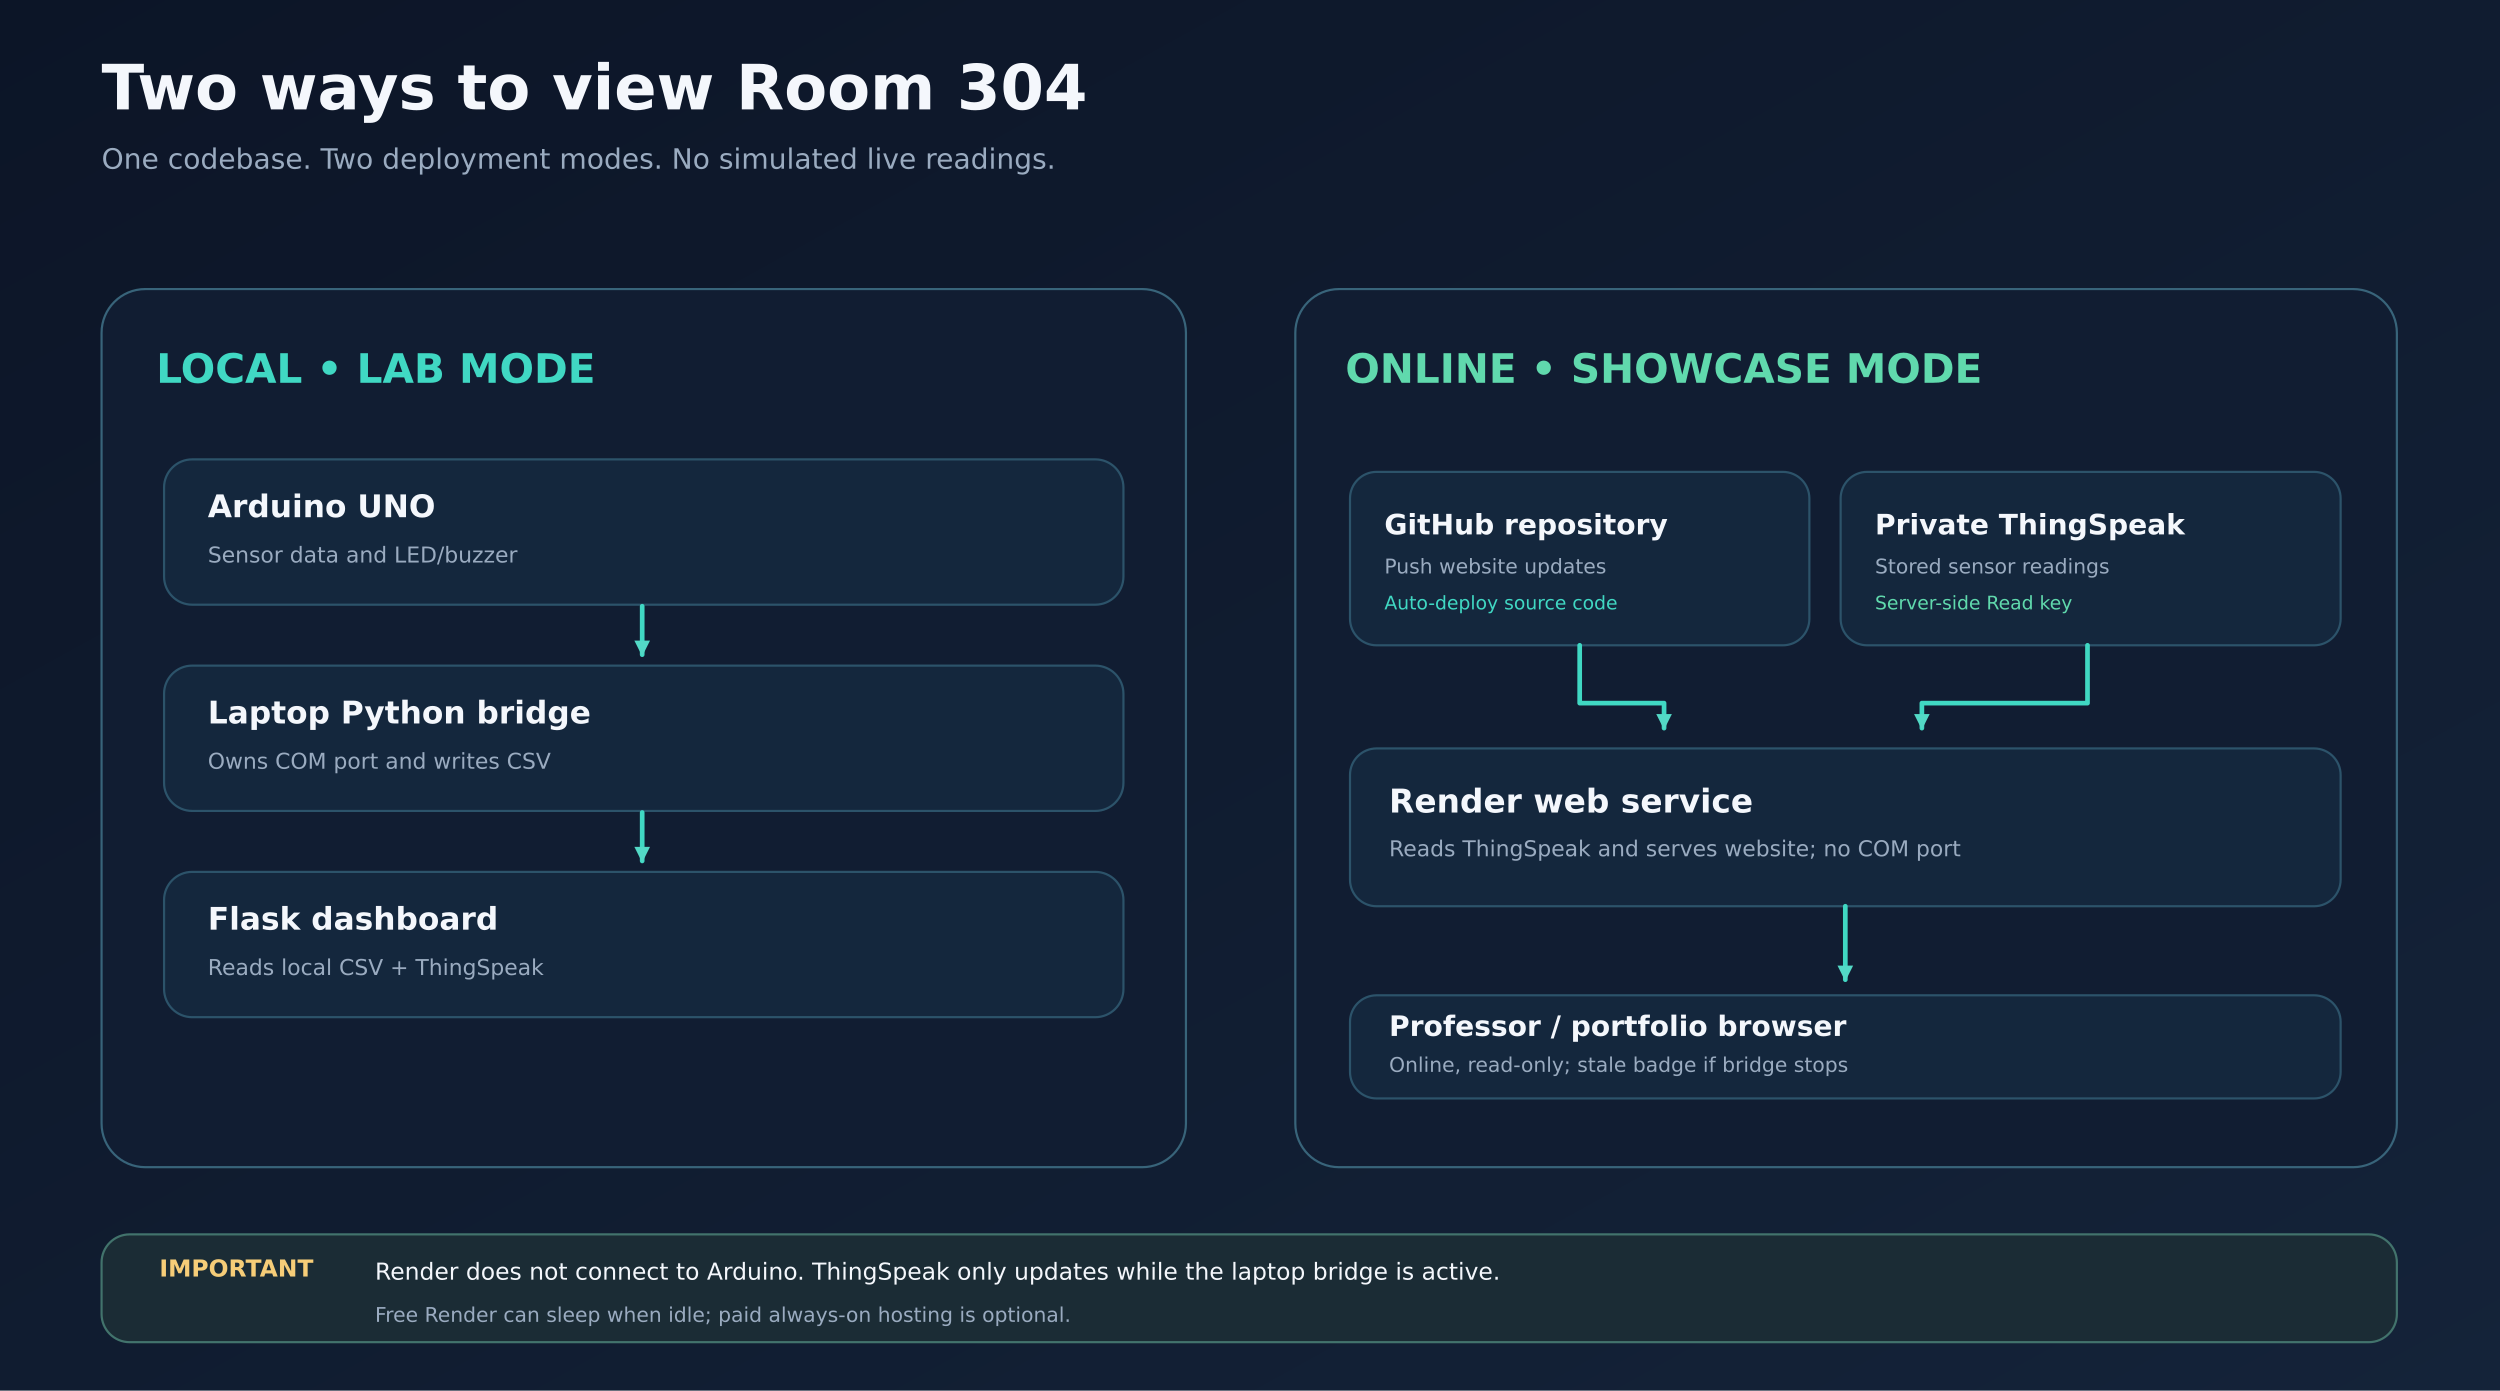
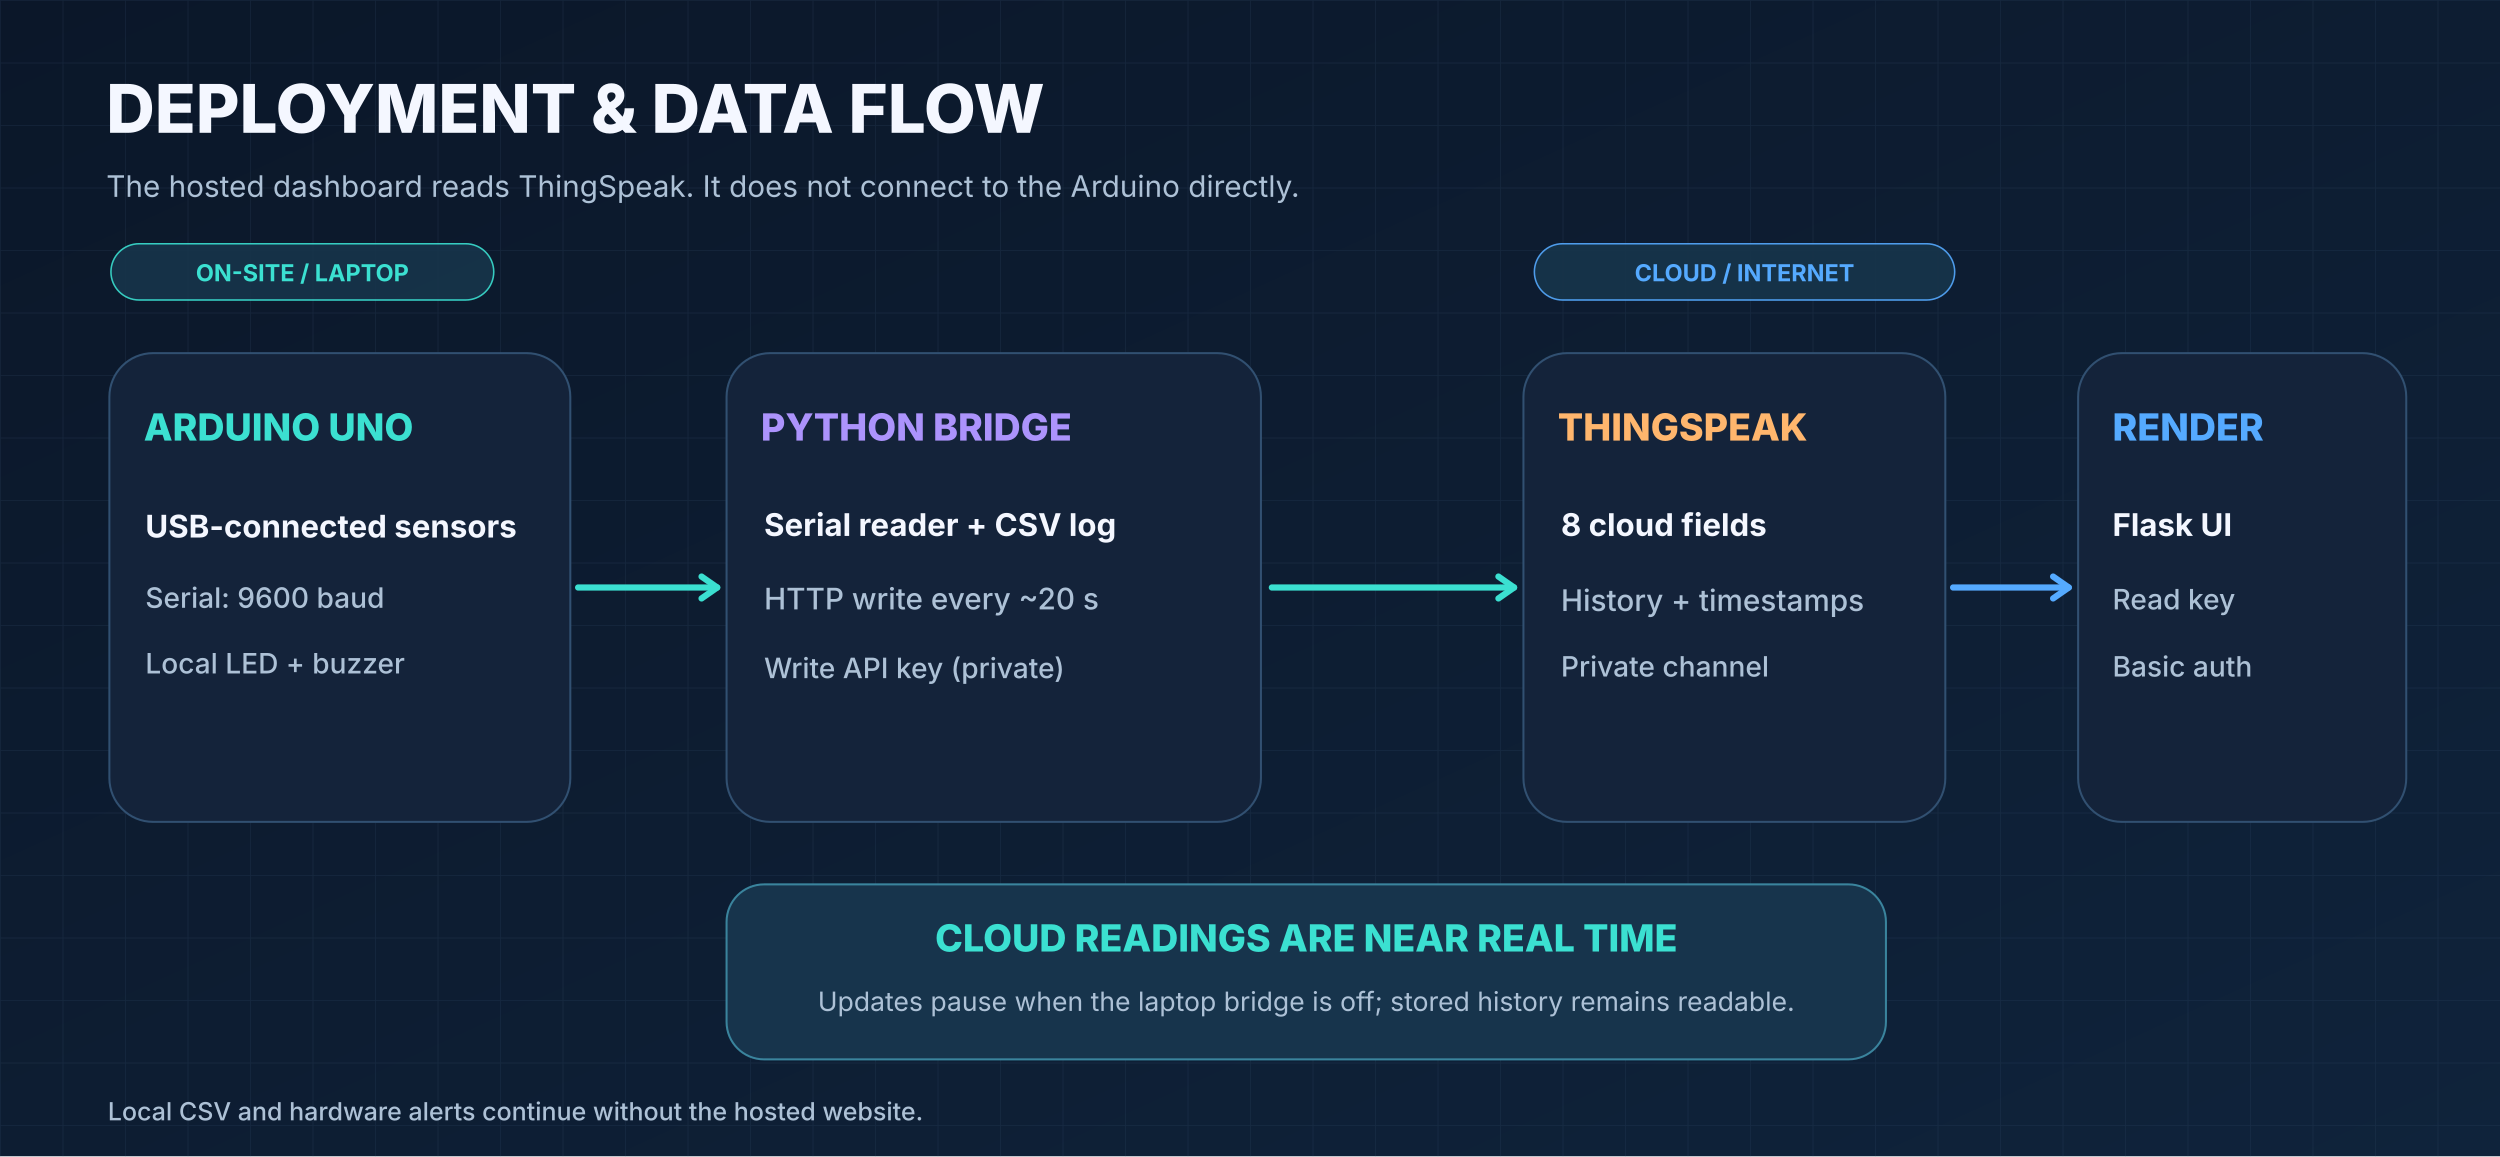
- <svg xmlns="http://www.w3.org/2000/svg" width="1600" height="890" viewBox="0 0 1600 890" role="img">
+ <svg xmlns="http://www.w3.org/2000/svg" width="1600" height="740" viewBox="0 0 1600 740">
  <defs>
-     <linearGradient id="bg" x1="0" y1="0" x2="1" y2="1">
-       <stop offset="0" stop-color="#0C1527" />
-       <stop offset="1" stop-color="#142339" />
+     <linearGradient id="bg" x1="0" x2="1" y1="0" y2="1">
+       <stop offset="0%" stop-color="#0b1729" />
+       <stop offset="100%" stop-color="#0f233b" />
    </linearGradient>
-     <linearGradient id="ac" x1="0" y1="0" x2="1" y2="1">
-       <stop offset="0" stop-color="#46E3C9" />
-       <stop offset="1" stop-color="#4A9FE8" />
+     <linearGradient id="teal" x1="0" x2="1" y1="0" y2="1">
+       <stop offset="0%" stop-color="#47e0c1" />
+       <stop offset="100%" stop-color="#4fa3eb" />
    </linearGradient>
-     <marker id="arrow" markerWidth="12" markerHeight="12" refX="9" refY="5" orient="auto" markerUnits="userSpaceOnUse">
-       <path d="M0 0 L10 5 L0 10Z" fill="#53D9C6" />
-     </marker>
+     <pattern id="grid" width="40" height="40" patternUnits="userSpaceOnUse">
+       <path d="M40 0H0V40" stroke="#304b67" opacity=".26" stroke-width="1" fill="none" />
+     </pattern>
  </defs>
  <rect width="100%" height="100%" fill="url(#bg)" />
-   <text x="65" y="70" font-family="'DejaVu Sans', 'Arial', sans-serif" font-size="40" font-weight="800" text-anchor="start" fill="#F4F7FC">Two ways to view Room 304</text>
-   <text x="65" y="108" font-family="'DejaVu Sans', 'Arial', sans-serif" font-size="18" font-weight="400" text-anchor="start" fill="#9AABC0">One codebase. Two deployment modes. No simulated live readings.</text>
-   <rect x="65" y="185" width="694" height="562" rx="28" fill="#111D32" stroke="#38647A" stroke-width="1.4" />
-   <text x="100" y="245" font-family="'DejaVu Sans', 'Arial', sans-serif" font-size="26" font-weight="800" text-anchor="start" fill="#40D8C3">LOCAL • LAB MODE</text>
-   <rect x="105" y="294" width="614" height="93" rx="18" fill="#14273D" stroke="#2C536A" stroke-width="1.4" />
-   <text x="133" y="331" font-family="'DejaVu Sans', 'Arial', sans-serif" font-size="20" font-weight="700" text-anchor="start" fill="#F4F7FC">Arduino UNO</text>
-   <text x="133" y="360" font-family="'DejaVu Sans', 'Arial', sans-serif" font-size="14" font-weight="400" text-anchor="start" fill="#9AABC0">Sensor data and LED/buzzer</text>
-   <path d="M411 388 V419" fill="none" stroke="#40D8C3" stroke-width="3" stroke-linejoin="round" stroke-linecap="round" marker-end="url(#arrow)" />
-   <rect x="105" y="426" width="614" height="93" rx="18" fill="#14273D" stroke="#2C536A" stroke-width="1.4" />
-   <text x="133" y="463" font-family="'DejaVu Sans', 'Arial', sans-serif" font-size="20" font-weight="700" text-anchor="start" fill="#F4F7FC">Laptop Python bridge</text>
-   <text x="133" y="492" font-family="'DejaVu Sans', 'Arial', sans-serif" font-size="14" font-weight="400" text-anchor="start" fill="#9AABC0">Owns COM port and writes CSV</text>
-   <path d="M411 520 V551" fill="none" stroke="#40D8C3" stroke-width="3" stroke-linejoin="round" stroke-linecap="round" marker-end="url(#arrow)" />
-   <rect x="105" y="558" width="614" height="93" rx="18" fill="#14273D" stroke="#2C536A" stroke-width="1.4" />
-   <text x="133" y="595" font-family="'DejaVu Sans', 'Arial', sans-serif" font-size="20" font-weight="700" text-anchor="start" fill="#F4F7FC">Flask dashboard</text>
-   <text x="133" y="624" font-family="'DejaVu Sans', 'Arial', sans-serif" font-size="14" font-weight="400" text-anchor="start" fill="#9AABC0">Reads local CSV + ThingSpeak</text>
-   <rect x="829" y="185" width="705" height="562" rx="28" fill="#111D32" stroke="#38647A" stroke-width="1.4" />
-   <text x="861" y="245" font-family="'DejaVu Sans', 'Arial', sans-serif" font-size="26" font-weight="800" text-anchor="start" fill="#60D9AD">ONLINE • SHOWCASE MODE</text>
-   <rect x="864" y="302" width="294" height="111" rx="17" fill="#14273D" stroke="#2C536A" stroke-width="1.4" />
-   <text x="886" y="342" font-family="'DejaVu Sans', 'Arial', sans-serif" font-size="18" font-weight="700" text-anchor="start" fill="#F4F7FC">GitHub repository</text>
-   <text x="886" y="367" font-family="'DejaVu Sans', 'Arial', sans-serif" font-size="13" font-weight="400" text-anchor="start" fill="#9AABC0">Push website updates</text>
-   <text x="886" y="390" font-family="'DejaVu Sans', 'Arial', sans-serif" font-size="12" font-weight="400" text-anchor="start" fill="#40D8C3">Auto-deploy source code</text>
-   <rect x="1178" y="302" width="320" height="111" rx="17" fill="#14273D" stroke="#2C536A" stroke-width="1.4" />
-   <text x="1200" y="342" font-family="'DejaVu Sans', 'Arial', sans-serif" font-size="18" font-weight="700" text-anchor="start" fill="#F4F7FC">Private ThingSpeak</text>
-   <text x="1200" y="367" font-family="'DejaVu Sans', 'Arial', sans-serif" font-size="13" font-weight="400" text-anchor="start" fill="#9AABC0">Stored sensor readings</text>
-   <text x="1200" y="390" font-family="'DejaVu Sans', 'Arial', sans-serif" font-size="12" font-weight="400" text-anchor="start" fill="#60D9AD">Server-side Read key</text>
-   <rect x="864" y="479" width="634" height="101" rx="17" fill="#14273D" stroke="#2C536A" stroke-width="1.4" />
-   <text x="889" y="520" font-family="'DejaVu Sans', 'Arial', sans-serif" font-size="21" font-weight="700" text-anchor="start" fill="#F4F7FC">Render web service</text>
-   <text x="889" y="548" font-family="'DejaVu Sans', 'Arial', sans-serif" font-size="14" font-weight="400" text-anchor="start" fill="#9AABC0">Reads ThingSpeak and serves website; no COM port</text>
-   <rect x="864" y="637" width="634" height="66" rx="17" fill="#14273D" stroke="#2C536A" stroke-width="1.4" />
-   <text x="889" y="663" font-family="'DejaVu Sans', 'Arial', sans-serif" font-size="18" font-weight="700" text-anchor="start" fill="#F4F7FC">Professor / portfolio browser</text>
-   <text x="889" y="686" font-family="'DejaVu Sans', 'Arial', sans-serif" font-size="13" font-weight="400" text-anchor="start" fill="#9AABC0">Online, read-only; stale badge if bridge stops</text>
-   <path d="M1011 413 V450 H1065 V466" fill="none" stroke="#40D8C3" stroke-width="3" stroke-linejoin="round" stroke-linecap="round" marker-end="url(#arrow)" />
-   <path d="M1336 413 V450 H1230 V466" fill="none" stroke="#40D8C3" stroke-width="3" stroke-linejoin="round" stroke-linecap="round" marker-end="url(#arrow)" />
-   <path d="M1181 580 V627" fill="none" stroke="#40D8C3" stroke-width="3" stroke-linejoin="round" stroke-linecap="round" marker-end="url(#arrow)" />
-   <rect x="65" y="790" width="1469" height="69" rx="18" fill="#1B2C35" stroke="#42736C" stroke-width="1.4" />
-   <text x="102" y="817" font-family="'DejaVu Sans', 'Arial', sans-serif" font-size="15" font-weight="800" text-anchor="start" fill="#F6CD78">IMPORTANT</text>
-   <text x="240" y="819" font-family="'DejaVu Sans', 'Arial', sans-serif" font-size="15" font-weight="400" text-anchor="start" fill="#F4F7FC">Render does not connect to Arduino. ThingSpeak only updates while the laptop bridge is active.</text>
-   <text x="240" y="846" font-family="'DejaVu Sans', 'Arial', sans-serif" font-size="13" font-weight="400" text-anchor="start" fill="#9AABC0">Free Render can sleep when idle; paid always-on hosting is optional.</text>
+   <rect width="100%" height="100%" fill="url(#grid)" />
+   <text x="68" y="85" fill="#f4f7ff" font-family="Inter,Segoe UI,Arial,sans-serif" font-weight="800" font-size="43" text-anchor="start" letter-spacing="0">DEPLOYMENT &amp; DATA FLOW</text>
+   <text x="68" y="126" fill="#adc1d6" font-family="Inter,Segoe UI,Arial,sans-serif" font-weight="400" font-size="19" text-anchor="start" letter-spacing="0">The hosted dashboard reads ThingSpeak. It does not connect to the Arduino directly.</text>
+   <rect x="71" y="156" width="245" height="36" rx="18" fill="#16344a" stroke="#3be0d1" stroke-width="1" opacity="0.9" />
+   <text x="193.5" y="180" fill="#3be0d1" font-family="Inter,Segoe UI,Arial,sans-serif" font-weight="700" font-size="15" text-anchor="middle" letter-spacing="0">ON-SITE  /  LAPTOP</text>
+   <rect x="982" y="156" width="269" height="36" rx="18" fill="#16344a" stroke="#55aaff" stroke-width="1" opacity="0.9" />
+   <text x="1116.5" y="180" fill="#55aaff" font-family="Inter,Segoe UI,Arial,sans-serif" font-weight="700" font-size="15" text-anchor="middle" letter-spacing="0">CLOUD  /  INTERNET</text>
+   <rect x="70" y="226" width="295" height="300" rx="28" fill="#14233a" stroke="#315071" stroke-width="1.3" opacity="1" />
+   <text x="92" y="282" fill="#3be0d1" font-family="Inter,Segoe UI,Arial,sans-serif" font-weight="800" font-size="24" text-anchor="start" letter-spacing="0">ARDUINO UNO</text>
+   <rect x="465" y="226" width="342" height="300" rx="28" fill="#14233a" stroke="#315071" stroke-width="1.3" opacity="1" />
+   <text x="487" y="282" fill="#ac93fc" font-family="Inter,Segoe UI,Arial,sans-serif" font-weight="800" font-size="24" text-anchor="start" letter-spacing="0">PYTHON BRIDGE</text>
+   <rect x="975" y="226" width="270" height="300" rx="28" fill="#14233a" stroke="#315071" stroke-width="1.3" opacity="1" />
+   <text x="997" y="282" fill="#ffb66d" font-family="Inter,Segoe UI,Arial,sans-serif" font-weight="800" font-size="24" text-anchor="start" letter-spacing="0">THINGSPEAK</text>
+   <rect x="1330" y="226" width="210" height="300" rx="28" fill="#14233a" stroke="#315071" stroke-width="1.3" opacity="1" />
+   <text x="1352" y="282" fill="#55aaff" font-family="Inter,Segoe UI,Arial,sans-serif" font-weight="800" font-size="24" text-anchor="start" letter-spacing="0">RENDER</text>
+   <text x="93" y="344" fill="#f4f7ff" font-family="Inter,Segoe UI,Arial,sans-serif" font-weight="650" font-size="20" text-anchor="start" letter-spacing="0">USB-connected sensors</text>
+   <text x="93" y="389" fill="#adc1d6" font-family="Inter,Segoe UI,Arial,sans-serif" font-weight="500" font-size="18" text-anchor="start" letter-spacing="0">Serial: 9600 baud</text>
+   <text x="93" y="431" fill="#adc1d6" font-family="Inter,Segoe UI,Arial,sans-serif" font-weight="500" font-size="18" text-anchor="start" letter-spacing="0">Local LED + buzzer</text>
+   <text x="489" y="343" fill="#f4f7ff" font-family="Inter,Segoe UI,Arial,sans-serif" font-weight="650" font-size="20" text-anchor="start" letter-spacing="0">Serial reader + CSV log</text>
+   <text x="489" y="390" fill="#adc1d6" font-family="Inter,Segoe UI,Arial,sans-serif" font-weight="500" font-size="19" text-anchor="start" letter-spacing="0">HTTP write every ~20 s</text>
+   <text x="489" y="434" fill="#adc1d6" font-family="Inter,Segoe UI,Arial,sans-serif" font-weight="500" font-size="18" text-anchor="start" letter-spacing="0">Write API key (private)</text>
+   <text x="999" y="343" fill="#f4f7ff" font-family="Inter,Segoe UI,Arial,sans-serif" font-weight="650" font-size="20" text-anchor="start" letter-spacing="0">8 cloud fields</text>
+   <text x="999" y="391" fill="#adc1d6" font-family="Inter,Segoe UI,Arial,sans-serif" font-weight="500" font-size="19" text-anchor="start" letter-spacing="0">History + timestamps</text>
+   <text x="999" y="433" fill="#adc1d6" font-family="Inter,Segoe UI,Arial,sans-serif" font-weight="500" font-size="18" text-anchor="start" letter-spacing="0">Private channel</text>
+   <text x="1352" y="343" fill="#f4f7ff" font-family="Inter,Segoe UI,Arial,sans-serif" font-weight="650" font-size="20" text-anchor="start" letter-spacing="0">Flask UI</text>
+   <text x="1352" y="390" fill="#adc1d6" font-family="Inter,Segoe UI,Arial,sans-serif" font-weight="500" font-size="18" text-anchor="start" letter-spacing="0">Read key</text>
+   <text x="1352" y="433" fill="#adc1d6" font-family="Inter,Segoe UI,Arial,sans-serif" font-weight="500" font-size="18" text-anchor="start" letter-spacing="0">Basic auth</text>
+   <line x1="370" y1="376" x2="459" y2="376" stroke="#3be0d1" stroke-width="4" stroke-linecap="round" />
+   <path d="M 449 369 L 459 376 L 449 383" stroke="#3be0d1" stroke-width="4" stroke-linejoin="round" stroke-linecap="round" fill="none" />
+   <line x1="814" y1="376" x2="969" y2="376" stroke="#3be0d1" stroke-width="4" stroke-linecap="round" />
+   <path d="M 959 369 L 969 376 L 959 383" stroke="#3be0d1" stroke-width="4" stroke-linejoin="round" stroke-linecap="round" fill="none" />
+   <line x1="1250" y1="376" x2="1324" y2="376" stroke="#55aaff" stroke-width="4" stroke-linecap="round" />
+   <path d="M 1314 369 L 1324 376 L 1314 383" stroke="#55aaff" stroke-width="4" stroke-linejoin="round" stroke-linecap="round" fill="none" />
+   <rect x="465" y="566" width="742" height="112" rx="24" fill="#17344c" stroke="#3a849d" stroke-width="1.3" opacity="1" />
+   <text x="836" y="609" fill="#3be0d1" font-family="Inter,Segoe UI,Arial,sans-serif" font-weight="800" font-size="24" text-anchor="middle" letter-spacing="0">CLOUD READINGS ARE NEAR REAL TIME</text>
+   <text x="836" y="647" fill="#adc1d6" font-family="Inter,Segoe UI,Arial,sans-serif" font-weight="400" font-size="17" text-anchor="middle" letter-spacing="0">Updates pause when the laptop bridge is off; stored history remains readable.</text>
+   <text x="69" y="717" fill="#adc1d6" font-family="Inter,Segoe UI,Arial,sans-serif" font-weight="500" font-size="16" text-anchor="start" letter-spacing="0">Local CSV and hardware alerts continue without the hosted website.</text>
</svg>
